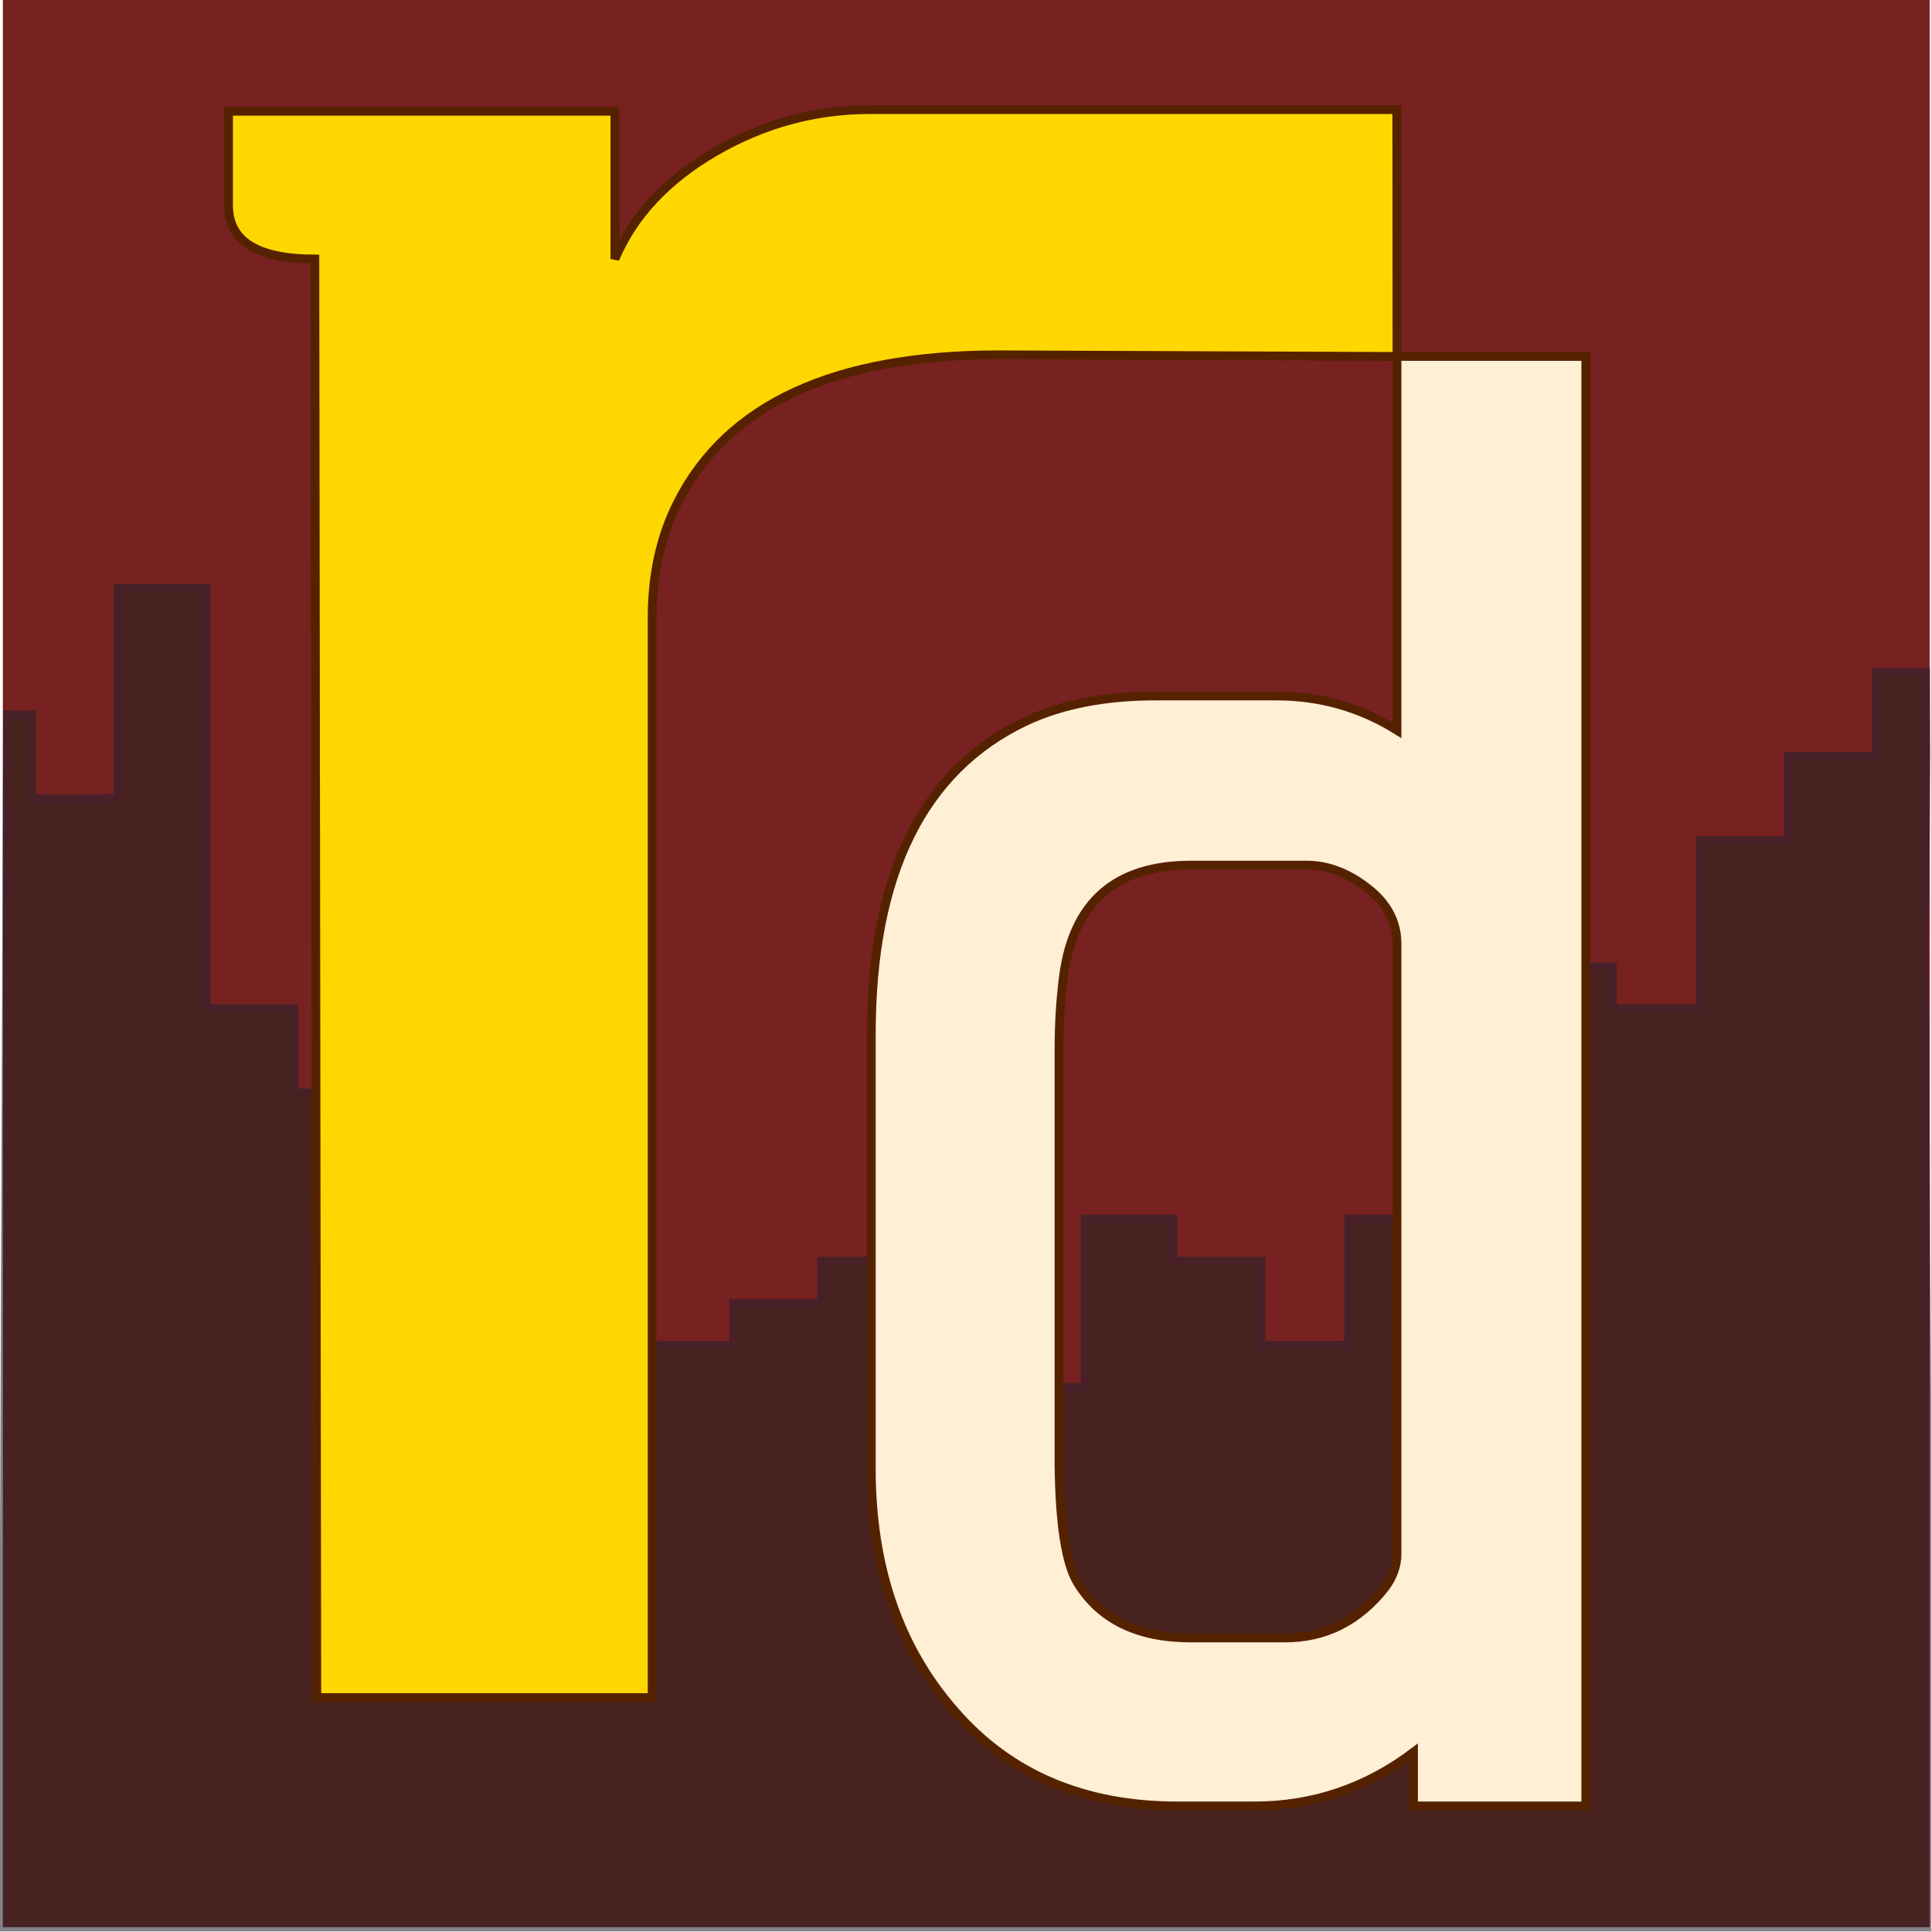
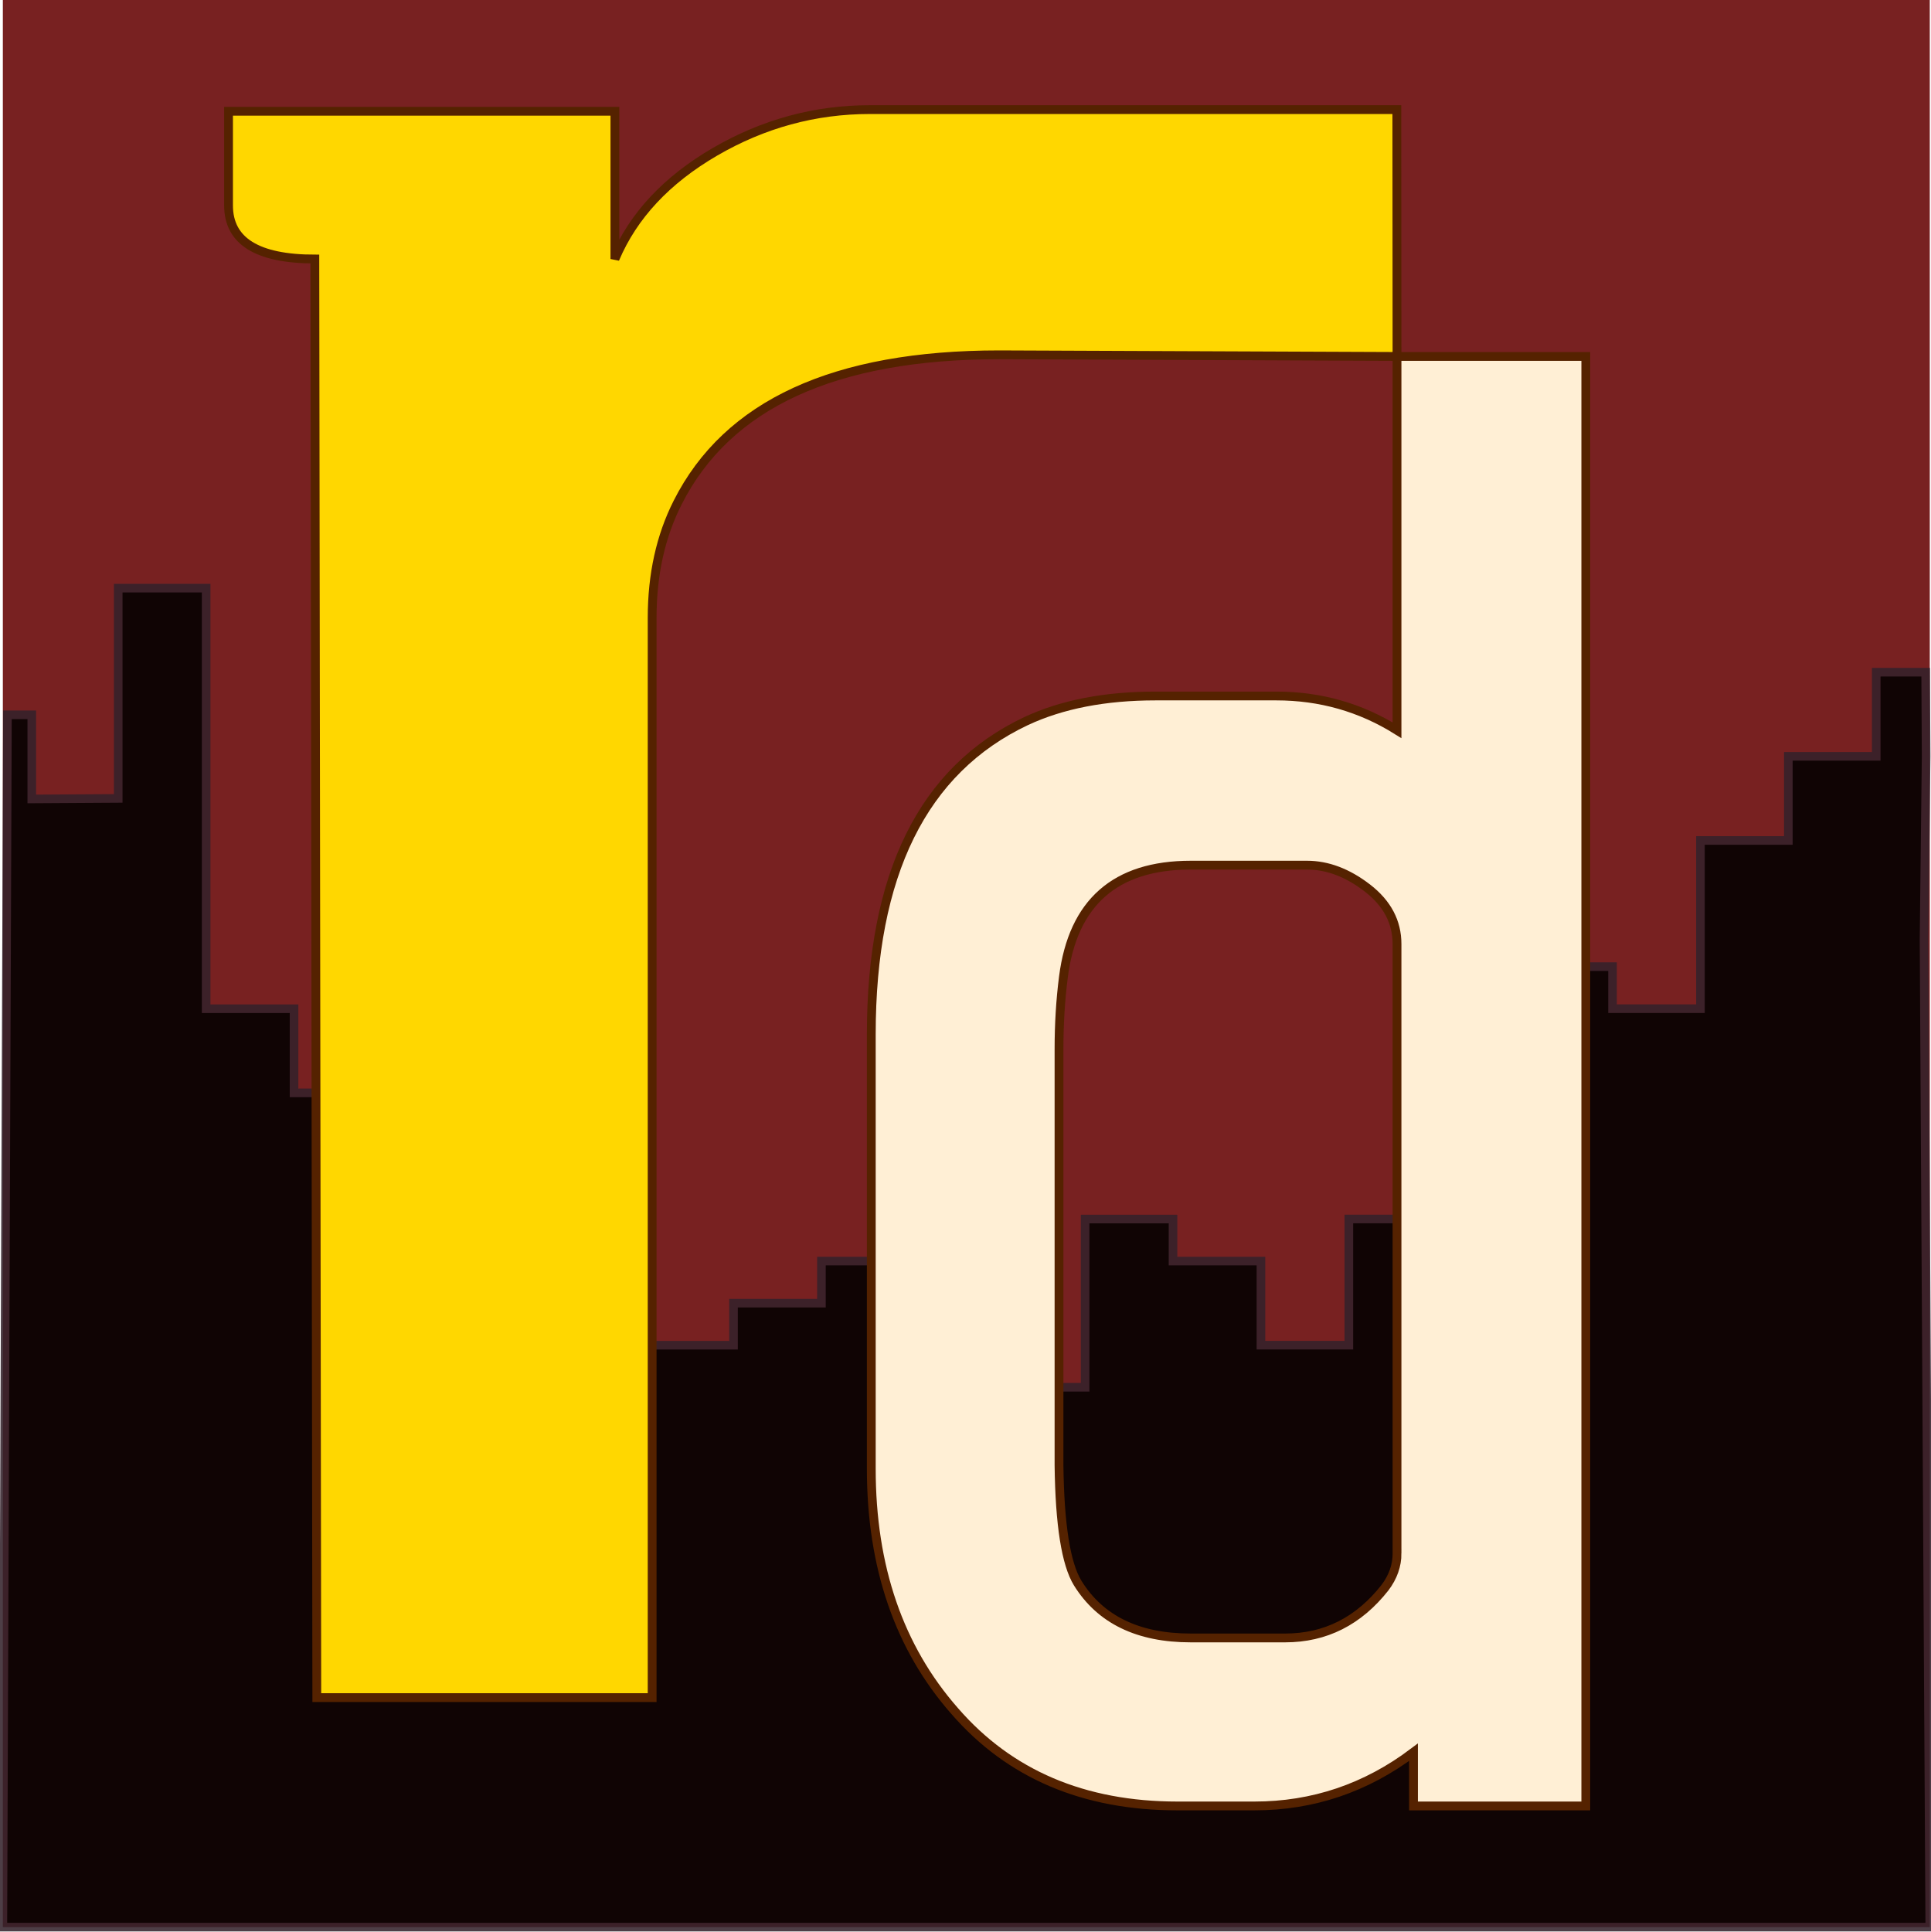
<svg xmlns="http://www.w3.org/2000/svg" width="58.112mm" height="58.153mm" viewBox="0 0 58.112 58.153" version="1.1" id="svg8">
  <defs id="defs2">
    <clipPath clipPathUnits="userSpaceOnUse" id="clipPath1579">
      <g id="use1581">
        <path id="path1623" style="opacity:0.5;fill:#208a21;fill-opacity:1;stroke:#20212b;stroke-width:0.265;stroke-linecap:round;stroke-linejoin:round;stroke-miterlimit:4;stroke-dasharray:none;stroke-opacity:1" d="m 111.125,100.542 h 2.646 V 111.125 H 111.125 Z m -2.646,-1.323 h 2.646 v 18.521 h -2.646 z m -2.646,-2.646 h 2.646 v 25.135 h -2.646 z m -2.646,2.646 h 2.646 V 127 h -2.646 z m -2.646,2.646 h 2.646 v 30.427 h -2.646 z m -2.646,5.292 h 2.646 v 30.427 h -2.646 z m -2.646,-1.323 h 2.646 v 31.75 h -2.646 z m -2.646,2.646 h 2.646 v 31.75 h -2.646 z m -2.646,5.292 h 2.646 v 25.135 h -2.646 z m -2.646,3.969 h 2.646 v 19.844 h -2.646 z m -2.646,-2.646 h 2.646 v 24.342 h -2.646 z m -2.646,-1.323 h 2.646 v 25.135 h -2.646 z m -2.646,5.292 h 2.646 v 18.521 h -2.646 z m -2.646,-1.323 h 2.646 v 21.167 h -2.646 z m -2.646,-2.646 h 2.646 v 25.135 H 74.083 Z m -2.646,1.323 h 2.646 v 22.49 h -2.646 z m -2.646,1.323 h 2.646 v 22.49 h -2.646 z m -2.646,-5.292 h 2.646 v 26.458 H 66.146 Z M 42.333,101.865 h 2.646 v 10.583 h -2.646 z m 2.646,1.323 h 2.646 v 11.906 h -2.646 z m 18.521,3.969 h 2.646 v 31.75 h -2.646 z m -2.646,-1.323 h 2.646 v 33.073 h -2.646 z m -2.646,3.969 h 2.646 v 29.104 H 58.208 Z m -2.646,-2.646 h 2.646 V 134.938 H 55.562 Z M 52.917,93.927 h 2.646 v 35.719 h -2.646 z m -2.646,6.615 h 2.646 v 25.135 H 50.271 Z m -2.646,-2.646 h 2.646 v 21.167 h -2.646 z" />
      </g>
    </clipPath>
  </defs>
  <g id="layer1" transform="translate(-34.11517,-35.57904)">
    <rect style="opacity:1;fill:#782121;fill-opacity:1;stroke-width:0.132;stroke-linecap:round;stroke-linejoin:round" id="rect2231" width="58.007" height="58.007" x="34.201" y="35.579" />
-     <path id="path995-3" style="opacity:0.557;fill:#22241c;fill-opacity:1;stroke:#20212b;stroke-width:0.259;stroke-linecap:butt;stroke-linejoin:miter;stroke-miterlimit:4;stroke-dasharray:none;stroke-opacity:1" d="m 37.674,53.281 -1e-6,6.33 -2.602,0.016 V 57.095 h -0.733 l -0.138,36.491 h 58.007 l -0.173,-29.719 0.063,-5.522 v 0 l -0.014,-2.532 -1.488,10e-7 v 2.532 l -2.646,-1e-6 v 2.532 l -2.646,10e-7 v 5.064 l -2.646,-10e-7 v -1.266 h -2.646 v 2.532 h -2.646 v 5.064 h -2.646 l 10e-7,3.798 -2.646,-10e-7 v -2.532 H 69.427 V 72.272 H 66.781 v 5.064 H 64.135 V 76.07 l -2.646,10e-7 -10e-7,-2.532 h -2.646 v 1.266 l -2.646,1e-6 -1e-6,1.266 -2.646,10e-7 v -5.064 l -2.646,-10e-7 v -5.064 l -2.646,10e-7 v -1.266 l -2.646,10e-7 v 3.798 l -2.646,10e-7 v -2.532 h -2.646 v -12.661 z" />
+     <path id="path995-3" style="opacity:0.869;fill:#000000;fill-opacity:1;stroke:#33212b;stroke-width:0.259;stroke-linecap:butt;stroke-linejoin:miter;stroke-miterlimit:4;stroke-dasharray:none;stroke-opacity:1" d="m 37.674,53.281 -1e-6,6.33 -2.602,0.016 V 57.095 h -0.733 l -0.138,36.491 h 58.007 l -0.173,-29.719 0.063,-5.522 v 0 l -0.014,-2.532 -1.488,10e-7 v 2.532 l -2.646,-1e-6 v 2.532 l -2.646,10e-7 v 5.064 l -2.646,-10e-7 v -1.266 h -2.646 v 2.532 h -2.646 v 5.064 h -2.646 l 10e-7,3.798 -2.646,-10e-7 v -2.532 H 69.427 V 72.272 H 66.781 v 5.064 H 64.135 V 76.07 l -2.646,10e-7 -10e-7,-2.532 h -2.646 v 1.266 l -2.646,1e-6 -1e-6,1.266 -2.646,10e-7 v -5.064 l -2.646,-10e-7 v -5.064 l -2.646,10e-7 v -1.266 l -2.646,10e-7 v 3.798 l -2.646,10e-7 v -2.532 h -2.646 v -12.661 z" />
    <path d="M 76.17,46.308 64.198,46.259 c -4.959,0 -8.187,1.482 -9.683,4.447 -0.512,1.01 -0.768,2.167 -0.768,3.47 V 86.677 H 43.652 l -0.059,-43.301 c -1.732,0 -2.598,-0.538 -2.598,-1.613 v -2.835 h 11.631 v 4.447 c 0.551,-1.303 1.555,-2.378 3.011,-3.226 1.456,-0.847 3.011,-1.271 4.664,-1.271 h 15.864 z" style="font-style:normal;font-variant:normal;font-weight:normal;font-stretch:normal;font-size:50.8px;line-height:1.25;font-family:Uroob;-inkscape-font-specification:Uroob;letter-spacing:0px;word-spacing:0px;fill:#ffd700;fill-opacity:1;stroke:#552200;stroke-width:0.265;stroke-miterlimit:4;stroke-dasharray:none;stroke-opacity:1" id="path837" />
    <path d="m 72.536,56.528 q 1.982,0 3.634,1.032 v -11.252 h 5.683 v 43.63 h -5.187 v -1.617 q -2.148,1.617 -4.791,1.617 h -2.313 q -4.229,0 -6.707,-2.856 -2.511,-2.856 -2.511,-7.295 V 66.713 q 0,-7.226 4.658,-9.428 1.619,-0.757 3.899,-0.757 z m 3.634,25.807 V 63.994 q 0,-0.998 -0.892,-1.686 -0.892,-0.688 -1.817,-0.688 h -3.502 q -3.403,0 -3.832,3.372 -0.132,1.032 -0.132,2.168 v 12.525 q 0.033,2.684 0.562,3.544 1.024,1.652 3.403,1.652 h 2.841 q 1.817,0 3.007,-1.514 0.363,-0.482 0.363,-1.032 z" style="font-style:normal;font-variant:normal;font-weight:normal;font-stretch:normal;font-size:50.8px;line-height:1.25;font-family:Uroob;-inkscape-font-specification:Uroob;letter-spacing:0px;word-spacing:0px;fill:#ffefd5;fill-opacity:1;stroke:#552200;stroke-width:0.265;stroke-miterlimit:4;stroke-dasharray:none;stroke-opacity:1" id="path839" />
  </g>
</svg>
